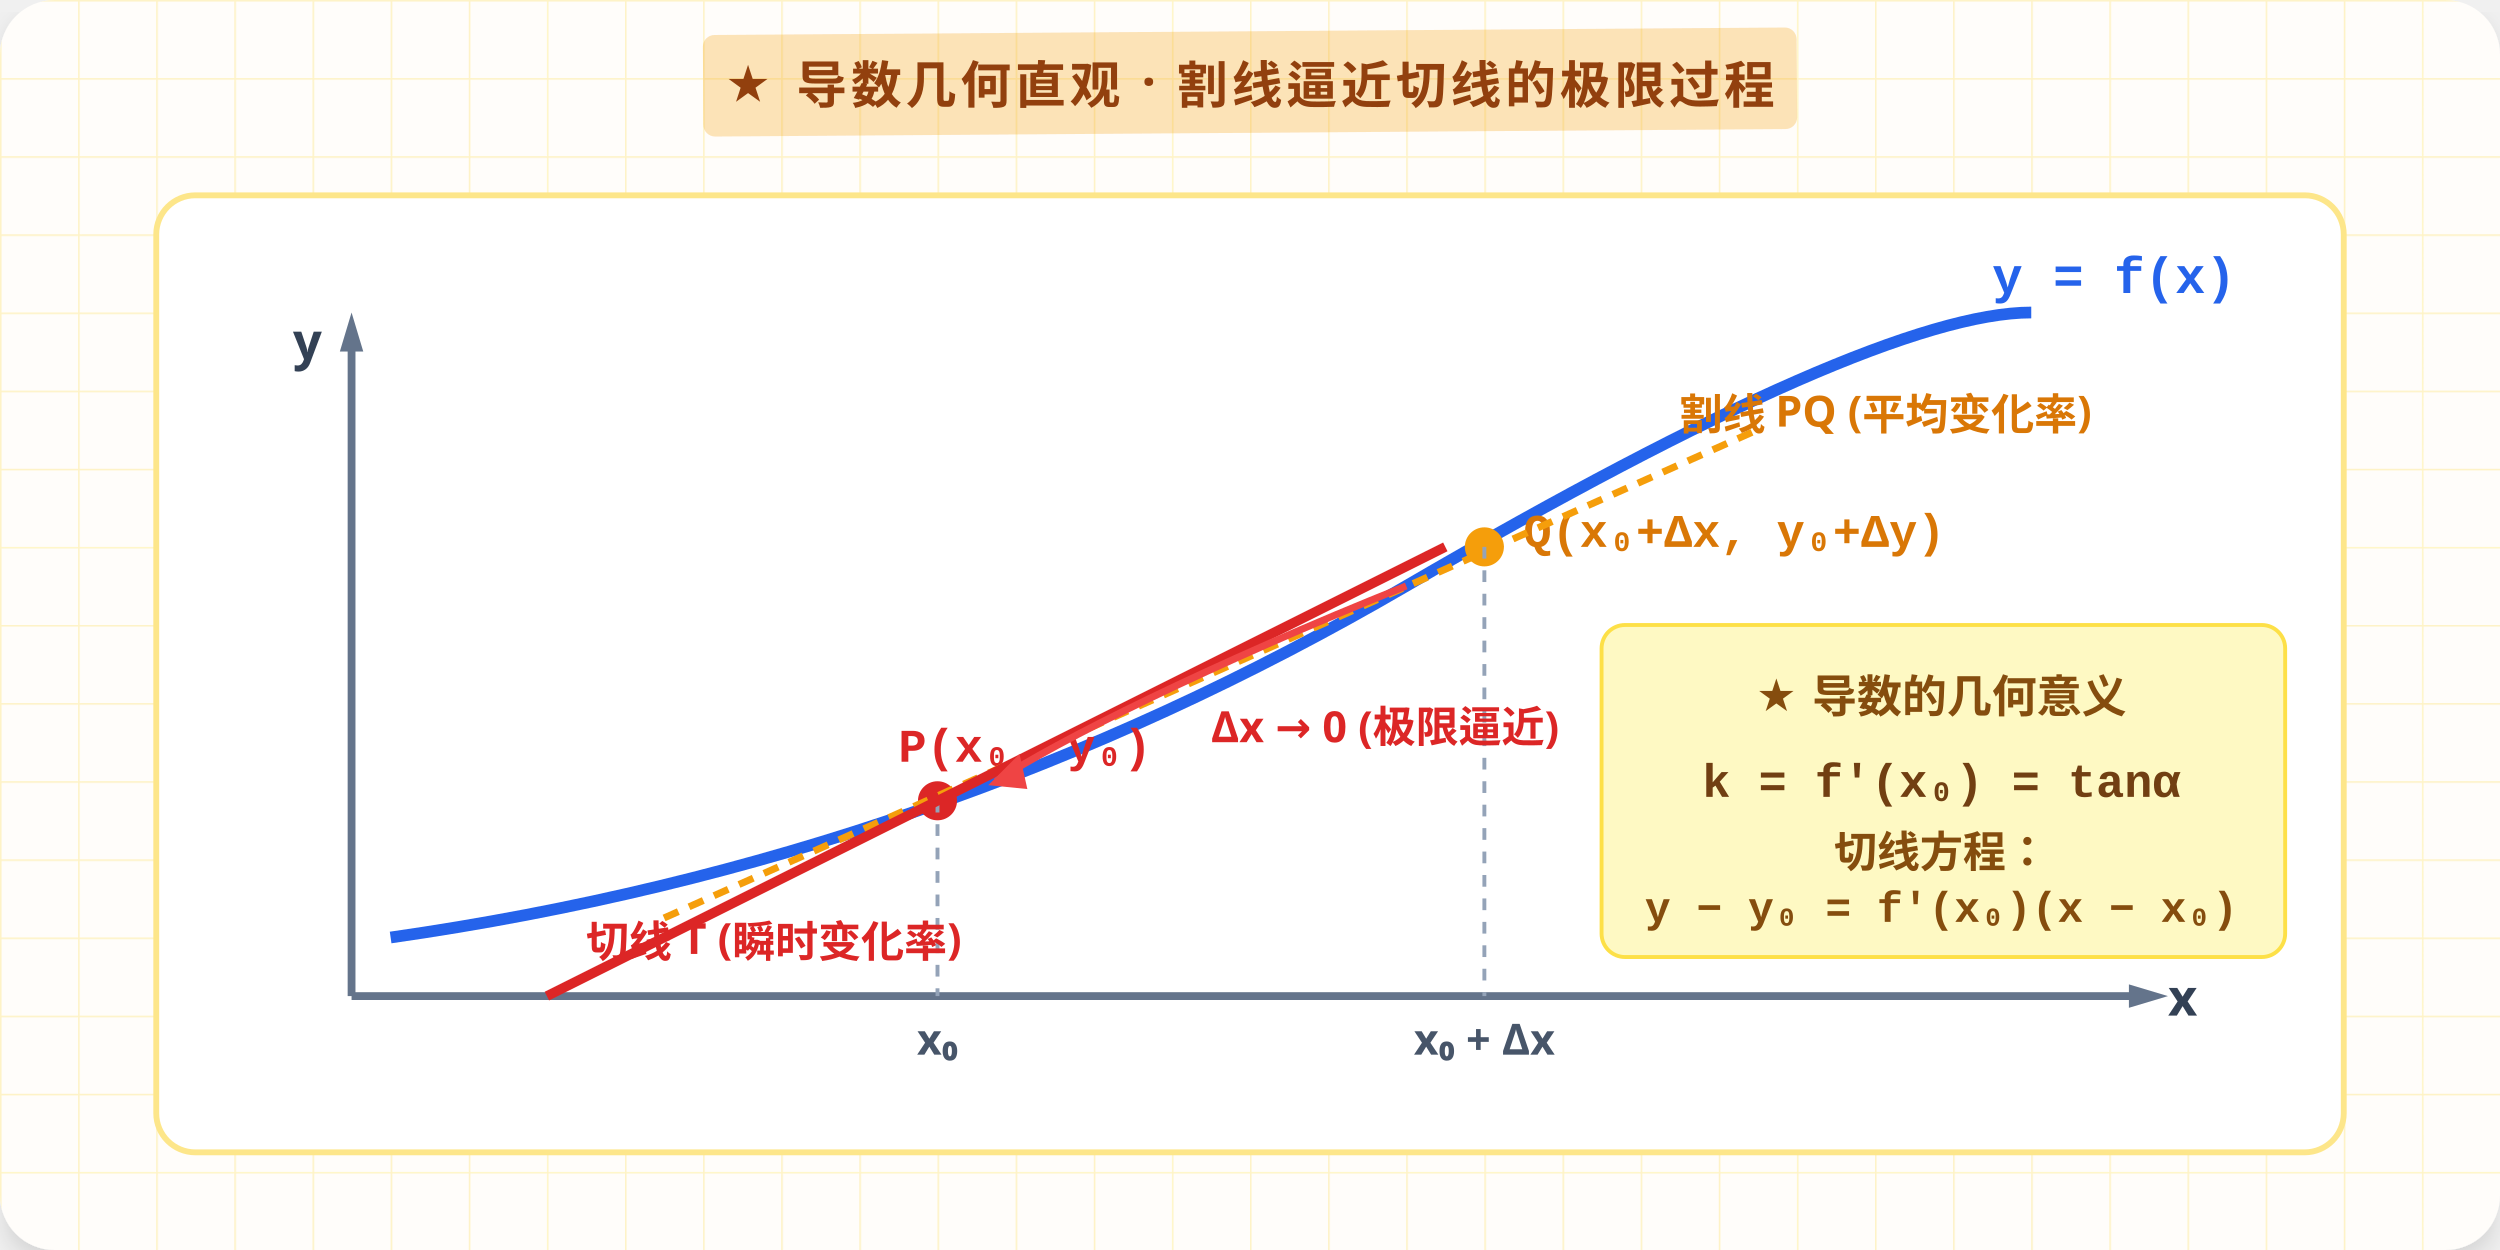
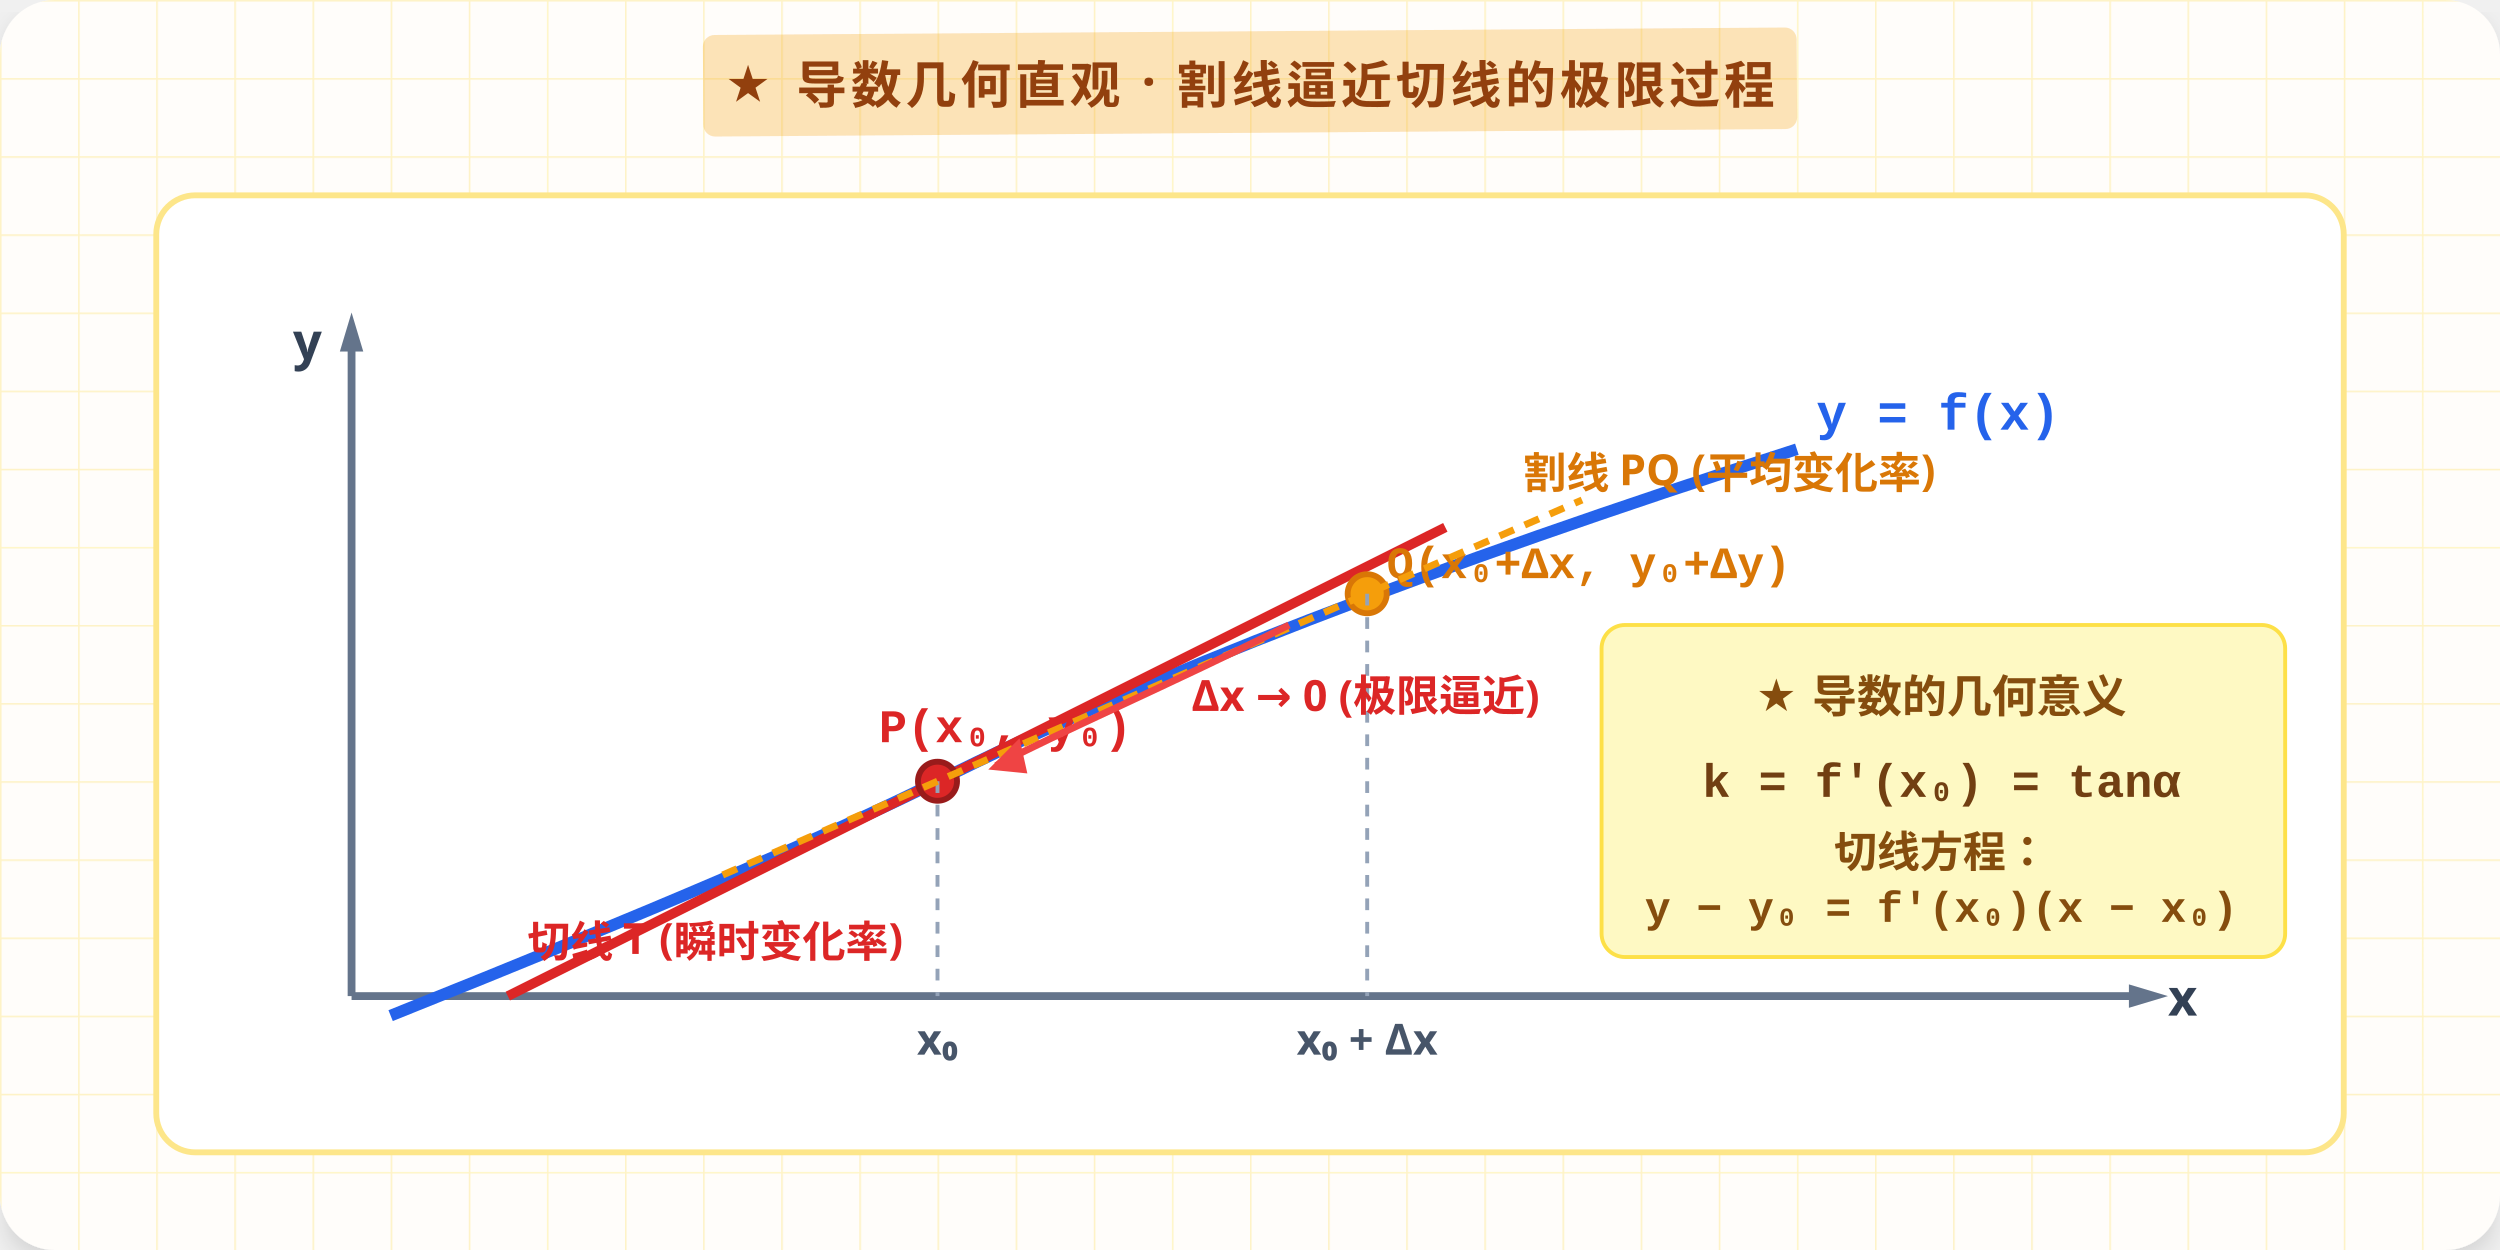
<svg xmlns="http://www.w3.org/2000/svg" viewBox="0 0 640 320" width="100%" height="100%">
  <defs>
-     <pattern id="gridMath" width="20" height="20" patternUnits="userSpaceOnUse">
+     <pattern id="gridMath2" width="20" height="20" patternUnits="userSpaceOnUse">
      <path d="M 20 0 L 0 0 0 20" fill="none" stroke="#fef3c7" stroke-width="0.8" />
    </pattern>
-     <filter id="shadowMath" x="-5%" y="-5%" width="110%" height="110%">
+     <filter id="shadowMath2" x="-5%" y="-5%" width="110%" height="110%">
      <feDropShadow dx="0" dy="3" stdDeviation="3" flood-opacity="0.12" />
    </filter>
  </defs>
-   <rect width="640" height="320" rx="14" fill="#fffdfa" filter="url(#shadowMath)" />
-   <rect width="640" height="320" rx="14" fill="url(#gridMath)" />
+   <rect width="640" height="320" rx="14" fill="#fffdfa" filter="url(#shadowMath2)" />
+   <rect width="640" height="320" rx="14" fill="url(#gridMath2)" />
  <rect x="180" y="8" width="280" height="26" fill="rgba(245, 158, 11, 0.28)" rx="3" transform="rotate(-0.4 320 21)" />
  <text x="320" y="26" font-family="'PingFang SC','Microsoft YaHei',sans-serif" font-size="13" font-weight="900" fill="#92400e" text-anchor="middle" letter-spacing="1">
    ★ 导数几何直观 · 割线逼近切线的极限过程
  </text>
  <g transform="translate(40, 50)">
    <rect width="560" height="245" rx="10" fill="#ffffff" stroke="#fde68a" stroke-width="1.5" />
    <line x1="50" y1="205" x2="50" y2="35" stroke="#64748b" stroke-width="2" />
    <path d="M 47 40 L 50 30 L 53 40 Z" fill="#64748b" />
    <text x="35" y="42" font-family="sans-serif" font-size="13" font-weight="800" fill="#334155">y</text>
    <line x1="50" y1="205" x2="510" y2="205" stroke="#64748b" stroke-width="2" />
    <path d="M 505 202 L 515 205 L 505 208 Z" fill="#64748b" />
    <text x="515" y="210" font-family="sans-serif" font-size="13" font-weight="800" fill="#334155">x</text>
-     <path d="M 60 190 Q 200 170, 320 100 T 480 30" fill="none" stroke="#2563eb" stroke-width="3" />
-     <text x="470" y="25" font-family="'Courier New',sans-serif" font-size="13" font-weight="900" fill="#2563eb">y = f(x)</text>
-     <circle cx="200" cy="155" r="5" fill="#dc2626" />
-     <text x="190" y="145" font-family="'Courier New',sans-serif" font-size="12" font-weight="900" fill="#dc2626">P(x₀, y₀)</text>
-     <line x1="200" y1="155" x2="200" y2="205" stroke="#94a3b8" stroke-width="1" stroke-dasharray="3,3" />
+     <path d="M 60 210 Q 160 170, 200 150 Q 280 110, 420 65" fill="none" stroke="#2563eb" stroke-width="3" />
+     <text x="425" y="60" font-family="'Courier New',sans-serif" font-size="13" font-weight="900" fill="#2563eb">y = f(x)</text>
+     <line x1="90" y1="205" x2="330" y2="85" stroke="#dc2626" stroke-width="2.5" />
+     <text x="95" y="195" font-family="'PingFang SC',sans-serif" font-size="11" font-weight="900" fill="#dc2626">切线 T (瞬时变化率)</text>
+     <circle cx="200" cy="150" r="5" fill="#dc2626" stroke="#991b1b" stroke-width="1.5" />
+     <text x="185" y="140" font-family="'Courier New',sans-serif" font-size="12" font-weight="900" fill="#dc2626">P(x₀, y₀)</text>
+     <line x1="200" y1="150" x2="200" y2="205" stroke="#94a3b8" stroke-width="1" stroke-dasharray="3,3" />
    <text x="200" y="220" font-family="sans-serif" font-size="11" font-weight="700" fill="#475569" text-anchor="middle">x₀</text>
-     <circle cx="340" cy="90" r="5" fill="#f59e0b" />
-     <text x="350" y="90" font-family="'Courier New',sans-serif" font-size="12" font-weight="800" fill="#d97706">Q(x₀+Δx, y₀+Δy)</text>
-     <line x1="340" y1="90" x2="340" y2="205" stroke="#94a3b8" stroke-width="1" stroke-dasharray="3,3" />
-     <text x="340" y="220" font-family="sans-serif" font-size="11" font-weight="700" fill="#475569" text-anchor="middle">x₀ + Δx</text>
-     <line x1="130" y1="185" x2="410" y2="60" stroke="#f59e0b" stroke-width="1.8" stroke-dasharray="4,3" />
-     <text x="390" y="60" font-family="'PingFang SC',sans-serif" font-size="11" font-weight="800" fill="#d97706">割线 PQ (平均变化率)</text>
-     <line x1="100" y1="205" x2="330" y2="90" stroke="#dc2626" stroke-width="2.5" />
-     <text x="110" y="195" font-family="'PingFang SC',sans-serif" font-size="11" font-weight="900" fill="#dc2626">切线 T (瞬时变化率)</text>
-     <path d="M 320 100 C 270 120, 230 140, 215 150" fill="none" stroke="#ef4444" stroke-width="1.8" />
-     <path d="M 221 143 L 213 151 L 223 152 Z" fill="#ef4444" />
-     <text x="270" y="140" font-family="'PingFang SC',sans-serif" font-size="11" font-weight="800" fill="#dc2626">Δx → 0 (极限逼近)</text>
+     <circle cx="310" cy="102" r="5" fill="#f59e0b" stroke="#d97706" stroke-width="1.5" />
+     <text x="315" y="98" font-family="'Courier New',sans-serif" font-size="11.5" font-weight="800" fill="#d97706">Q(x₀+Δx, y₀+Δy)</text>
+     <line x1="310" y1="102" x2="310" y2="205" stroke="#94a3b8" stroke-width="1" stroke-dasharray="3,3" />
+     <text x="310" y="220" font-family="sans-serif" font-size="11" font-weight="700" fill="#475569" text-anchor="middle">x₀ + Δx</text>
+     <line x1="145" y1="174" x2="365" y2="78" stroke="#f59e0b" stroke-width="1.8" stroke-dasharray="4,3" />
+     <text x="350" y="75" font-family="'PingFang SC',sans-serif" font-size="11" font-weight="800" fill="#d97706">割线 PQ (平均变化率)</text>
+     <path d="M 290 110 C 260 125, 230 138, 215 146" fill="none" stroke="#ef4444" stroke-width="1.8" />
+     <path d="M 221 139 L 213 147 L 223 148 Z" fill="#ef4444" />
+     <text x="265" y="132" font-family="'PingFang SC',sans-serif" font-size="11" font-weight="800" fill="#dc2626">Δx → 0 (极限逼近)</text>
    <g transform="translate(370, 110)">
      <rect width="175" height="85" rx="6" fill="#fef9c3" stroke="#fde047" />
      <text x="87" y="22" font-family="'PingFang SC',sans-serif" font-size="11.5" font-weight="900" fill="#854d0e" text-anchor="middle">★ 导数的几何意义</text>
      <text x="87" y="44" font-family="'Courier New',sans-serif" font-size="12" font-weight="900" fill="#713f12" text-anchor="middle">k = f′(x₀) = tanα</text>
      <text x="87" y="62" font-family="'Courier New',sans-serif" font-size="11" font-weight="700" fill="#854d0e" text-anchor="middle">切线方程：</text>
      <text x="87" y="76" font-family="'Courier New',sans-serif" font-size="11" font-weight="700" fill="#854d0e" text-anchor="middle">y − y₀ = f′(x₀)(x − x₀)</text>
    </g>
  </g>
</svg>
